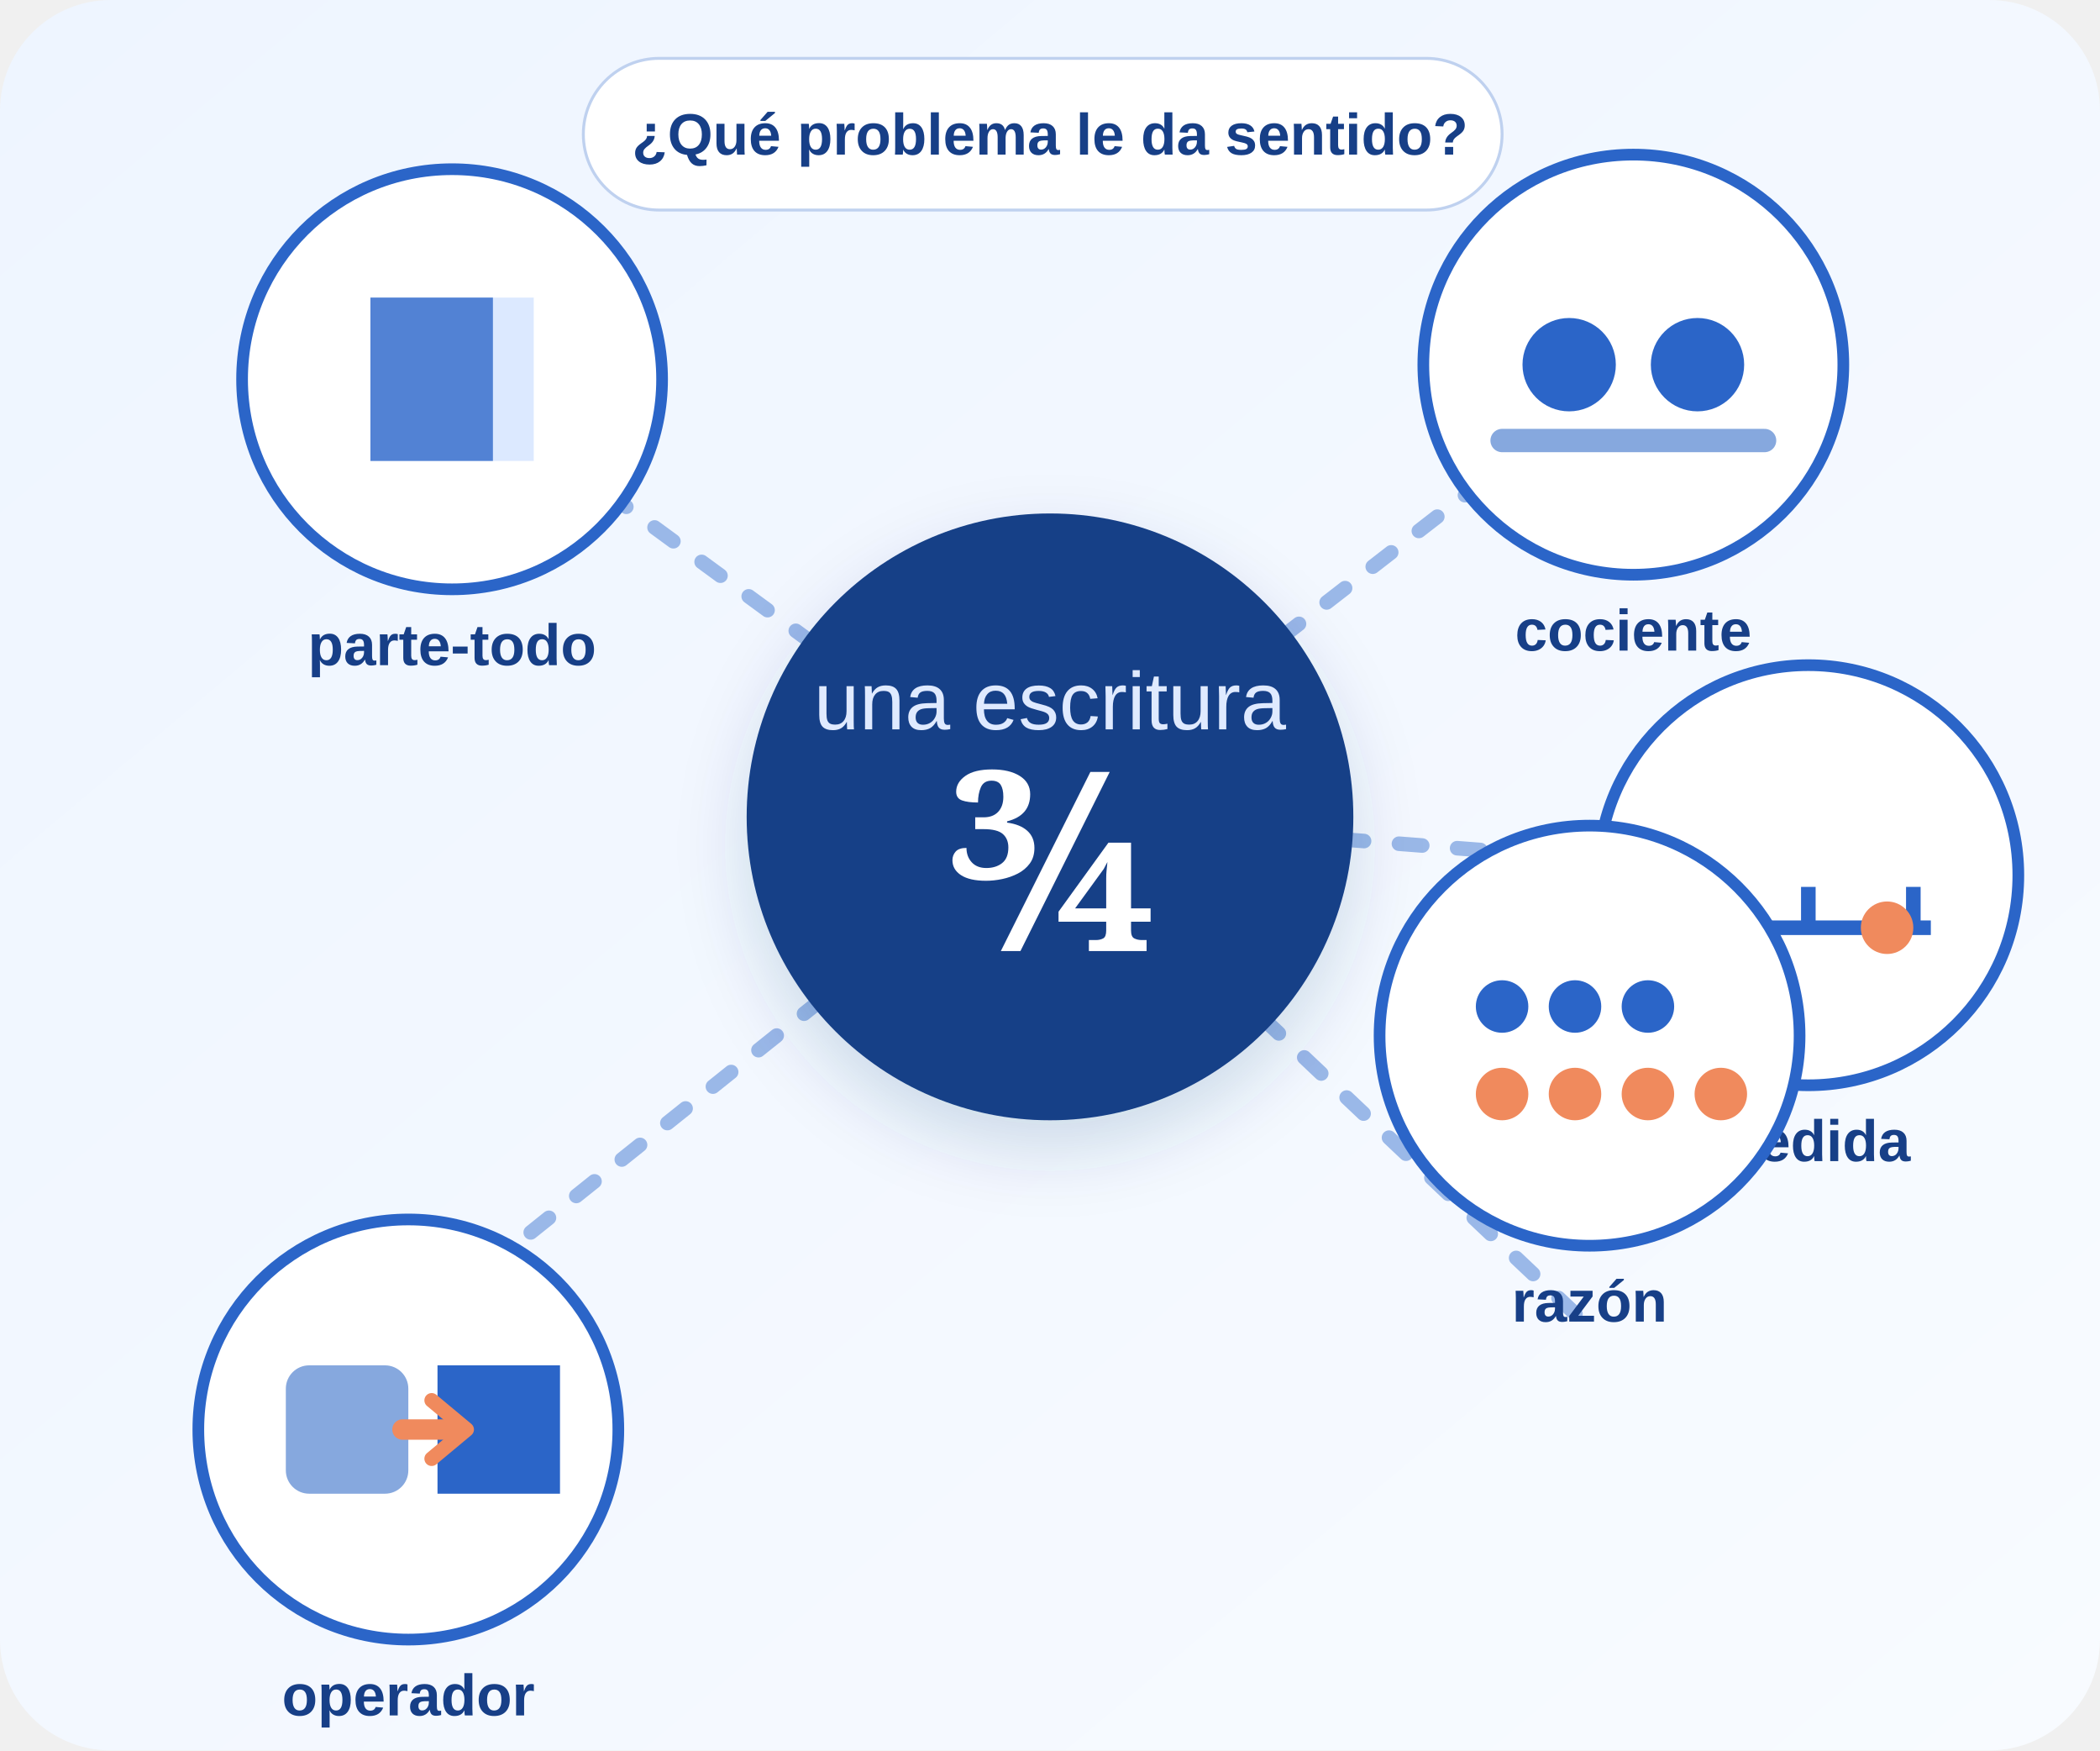
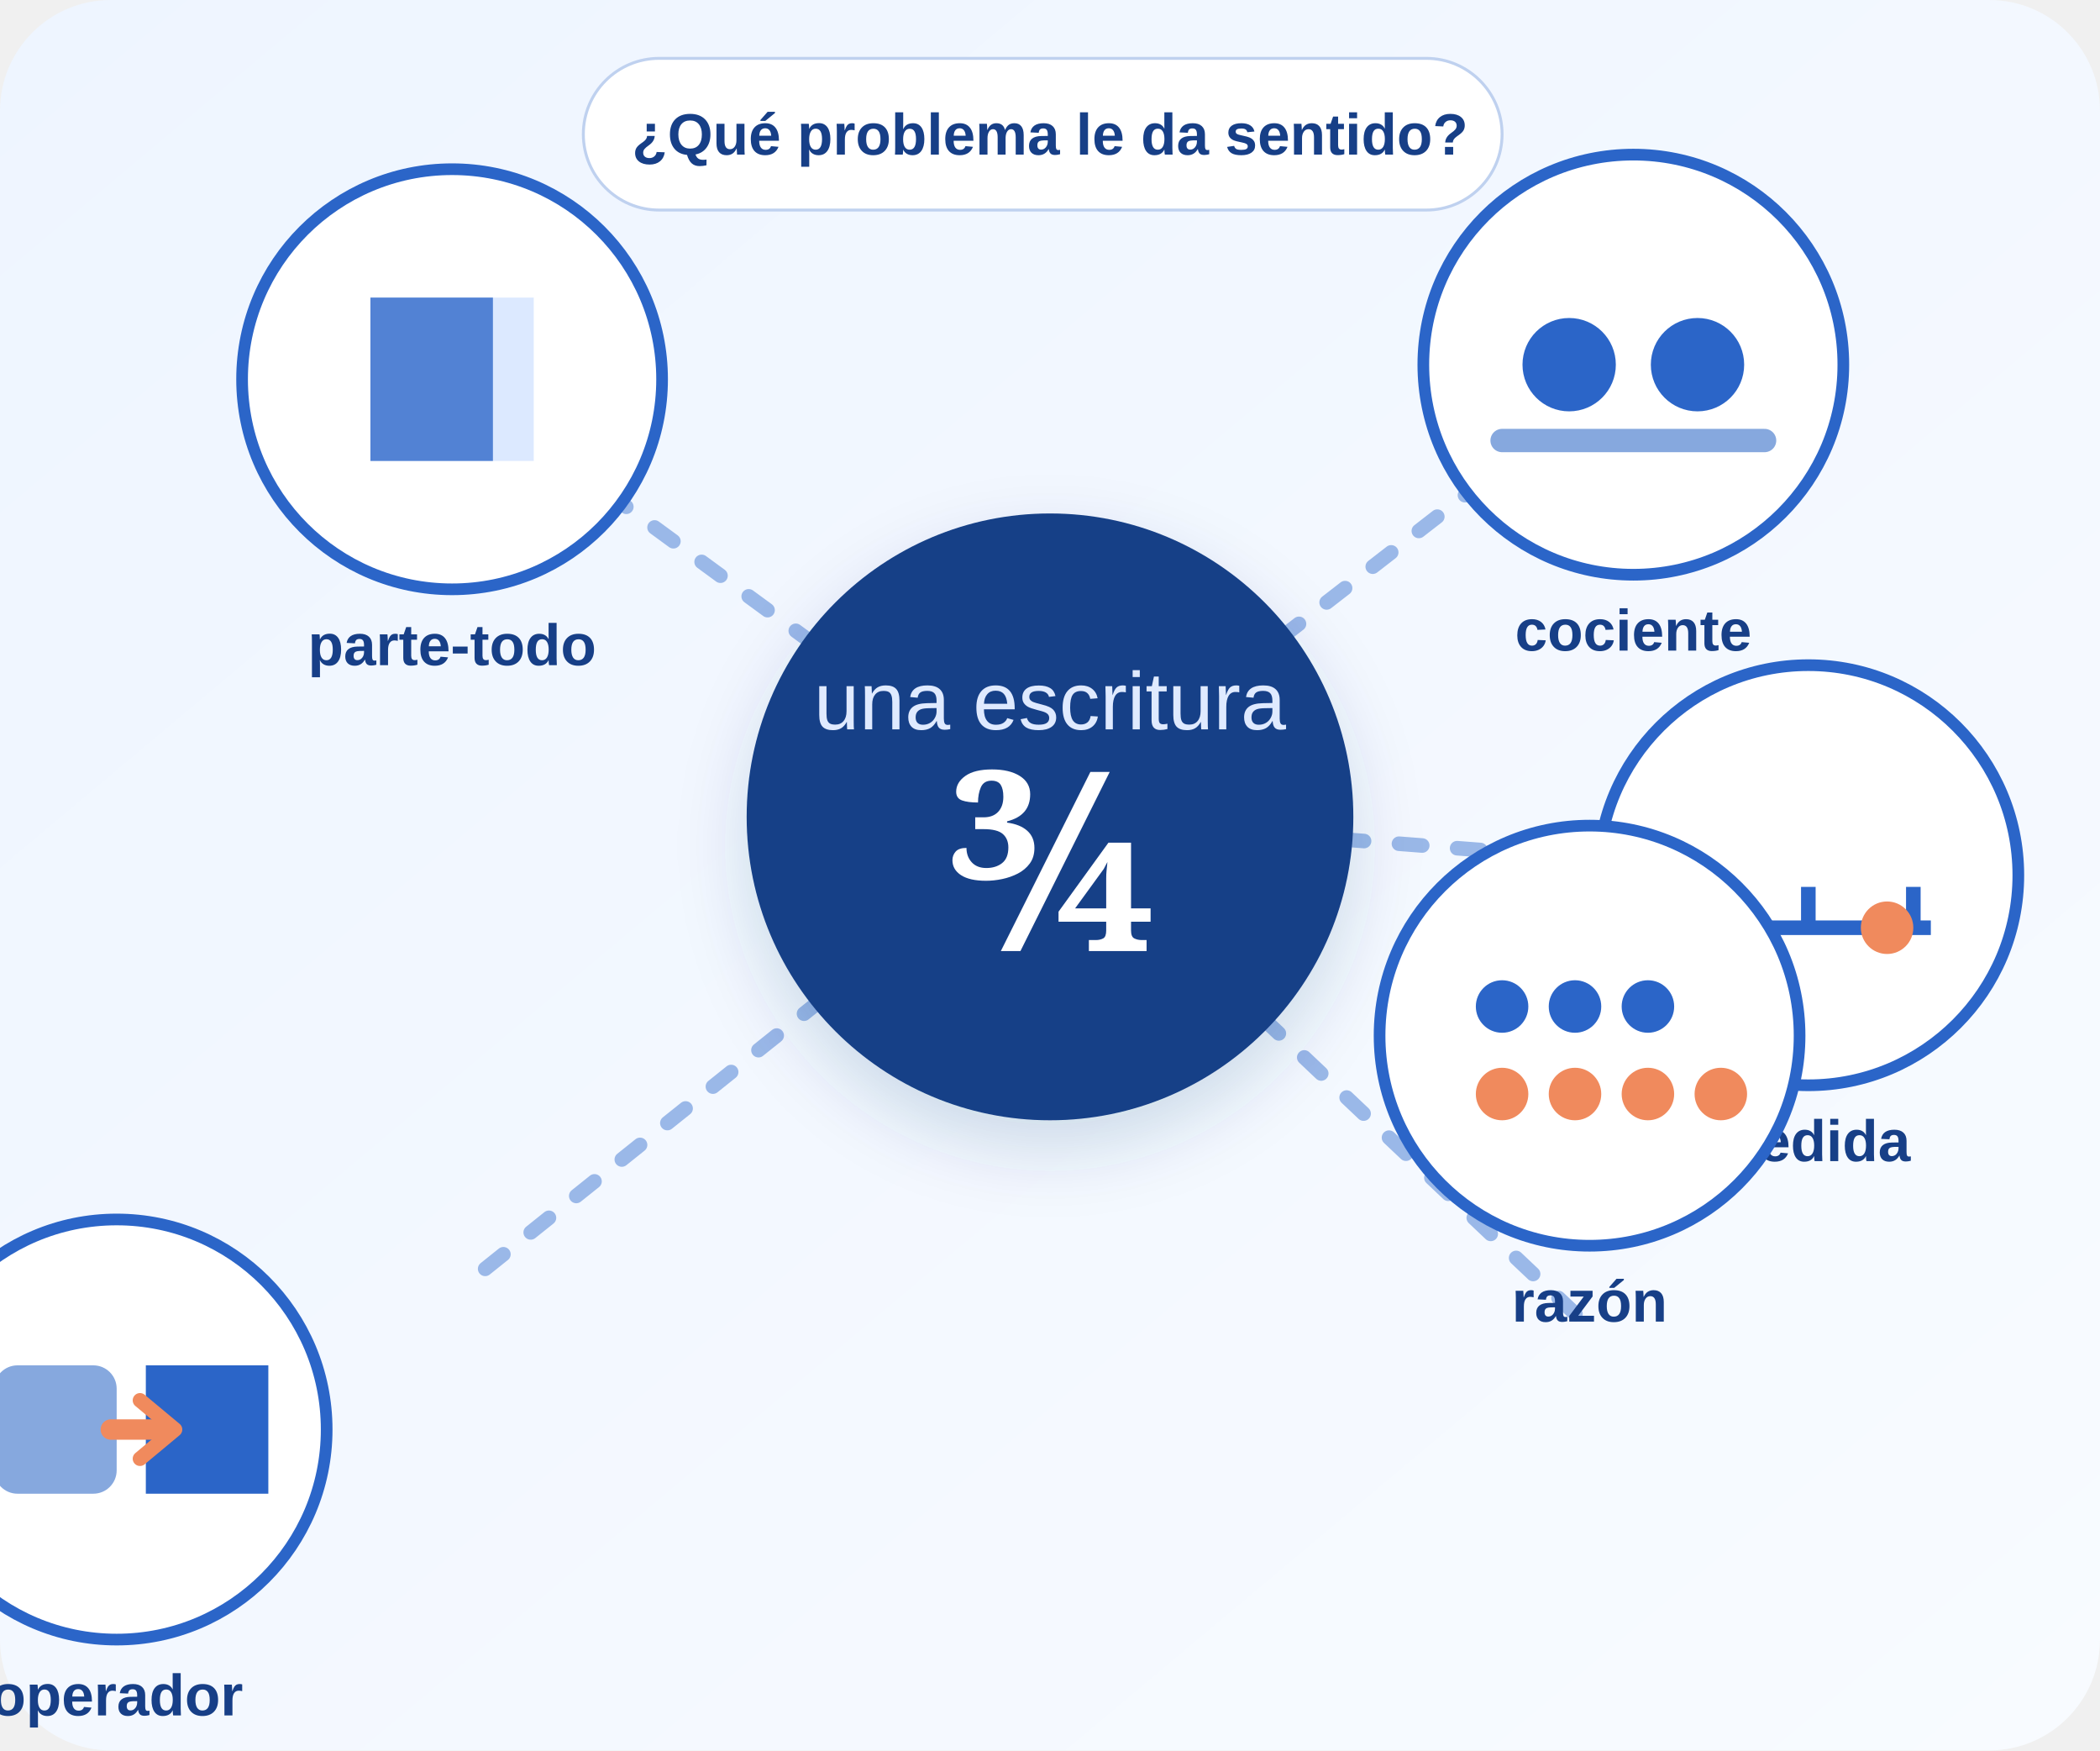
<svg xmlns="http://www.w3.org/2000/svg" viewBox="0 0 720 600" role="img" aria-labelledby="title desc">
  <defs>
    <linearGradient id="bg" x1="0" y1="0" x2="1" y2="1">
      <stop offset="0" stop-color="#eef5ff" />
      <stop offset="1" stop-color="#f8fbff" />
    </linearGradient>
    <filter id="shadow" x="-20%" y="-20%" width="140%" height="140%">
      <feDropShadow dx="0" dy="10" stdDeviation="12" flood-color="#123a72" flood-opacity=".16" />
    </filter>
  </defs>
  <rect width="720" height="600" rx="38" fill="url(#bg)" />
  <rect x="200" y="20" width="315" height="52" rx="26" fill="#ffffff" stroke="#bfd1ef" />
  <text x="360" y="53" text-anchor="middle" font-family="Arial, sans-serif" font-size="20" font-weight="700" fill="#173f87">¿Qué problema le da sentido?</text>
  <path d="M360 280 L155 130 M360 280 L560 125 M360 280 L620 300 M360 280 L545 455 M360 280 L160 440" stroke="#9ab8e8" stroke-width="5" stroke-linecap="round" stroke-dasharray="8 12" />
  <g filter="url(#shadow)">
    <circle cx="360" cy="280" r="104" fill="#173f87" />
    <text x="360" y="250" text-anchor="middle" font-family="Arial, sans-serif" font-size="28" fill="#dfeaff">una escritura</text>
    <text x="360" y="326" text-anchor="middle" font-family="Georgia, serif" font-size="86" font-weight="700" fill="#ffffff">¾</text>
  </g>
  <g font-family="Arial, sans-serif" text-anchor="middle" font-weight="700">
    <g transform="translate(155 130)">
      <circle r="72" fill="#ffffff" stroke="#2b65c8" stroke-width="4" />
      <path d="M-28 -28h56v56h-56z" fill="#dce9ff" />
      <path d="M-28 -28h42v56h-42z" fill="#2b65c8" opacity=".78" />
      <text y="98" font-size="20" fill="#173f87">parte-todo</text>
    </g>
    <g transform="translate(560 125)">
      <circle r="72" fill="#ffffff" stroke="#2b65c8" stroke-width="4" />
      <circle cx="-22" cy="0" r="16" fill="#2b65c8" />
      <circle cx="22" cy="0" r="16" fill="#2b65c8" />
      <path d="M-45 26h90" stroke="#86a8de" stroke-width="8" stroke-linecap="round" />
      <text y="98" font-size="20" fill="#173f87">cociente</text>
    </g>
    <g transform="translate(620 300)">
      <circle r="72" fill="#ffffff" stroke="#2b65c8" stroke-width="4" />
      <path d="M-42 18h84M-36 18v-14M0 18v-14M36 18v-14" stroke="#2b65c8" stroke-width="5" />
      <circle cx="27" cy="18" r="9" fill="#f08a5d" />
      <text y="98" font-size="20" fill="#173f87">medida</text>
    </g>
    <g transform="translate(545 355)">
      <circle r="72" fill="#ffffff" stroke="#2b65c8" stroke-width="4" />
      <g fill="#2b65c8">
        <circle cx="-30" cy="-10" r="9" />
        <circle cx="-5" cy="-10" r="9" />
        <circle cx="20" cy="-10" r="9" />
      </g>
      <g fill="#f08a5d">
        <circle cx="-30" cy="20" r="9" />
        <circle cx="-5" cy="20" r="9" />
        <circle cx="20" cy="20" r="9" />
        <circle cx="45" cy="20" r="9" />
      </g>
      <text y="98" font-size="20" fill="#173f87">razón</text>
    </g>
-     <g transform="translate(140 490)">
+     <g transform="translate(40 490)">
      <circle r="72" fill="#ffffff" stroke="#2b65c8" stroke-width="4" />
      <rect x="-42" y="-22" width="42" height="44" rx="8" fill="#86a8de" />
      <path d="M10 -22h42v44H10z" fill="#2b65c8" />
      <path d="M-2 0h16" stroke="#f08a5d" stroke-width="7" stroke-linecap="round" />
      <path d="M8 -10l12 10L8 10" fill="none" stroke="#f08a5d" stroke-width="5" stroke-linecap="round" stroke-linejoin="round" />
      <text y="98" font-size="20" fill="#173f87">operador</text>
    </g>
  </g>
</svg>
